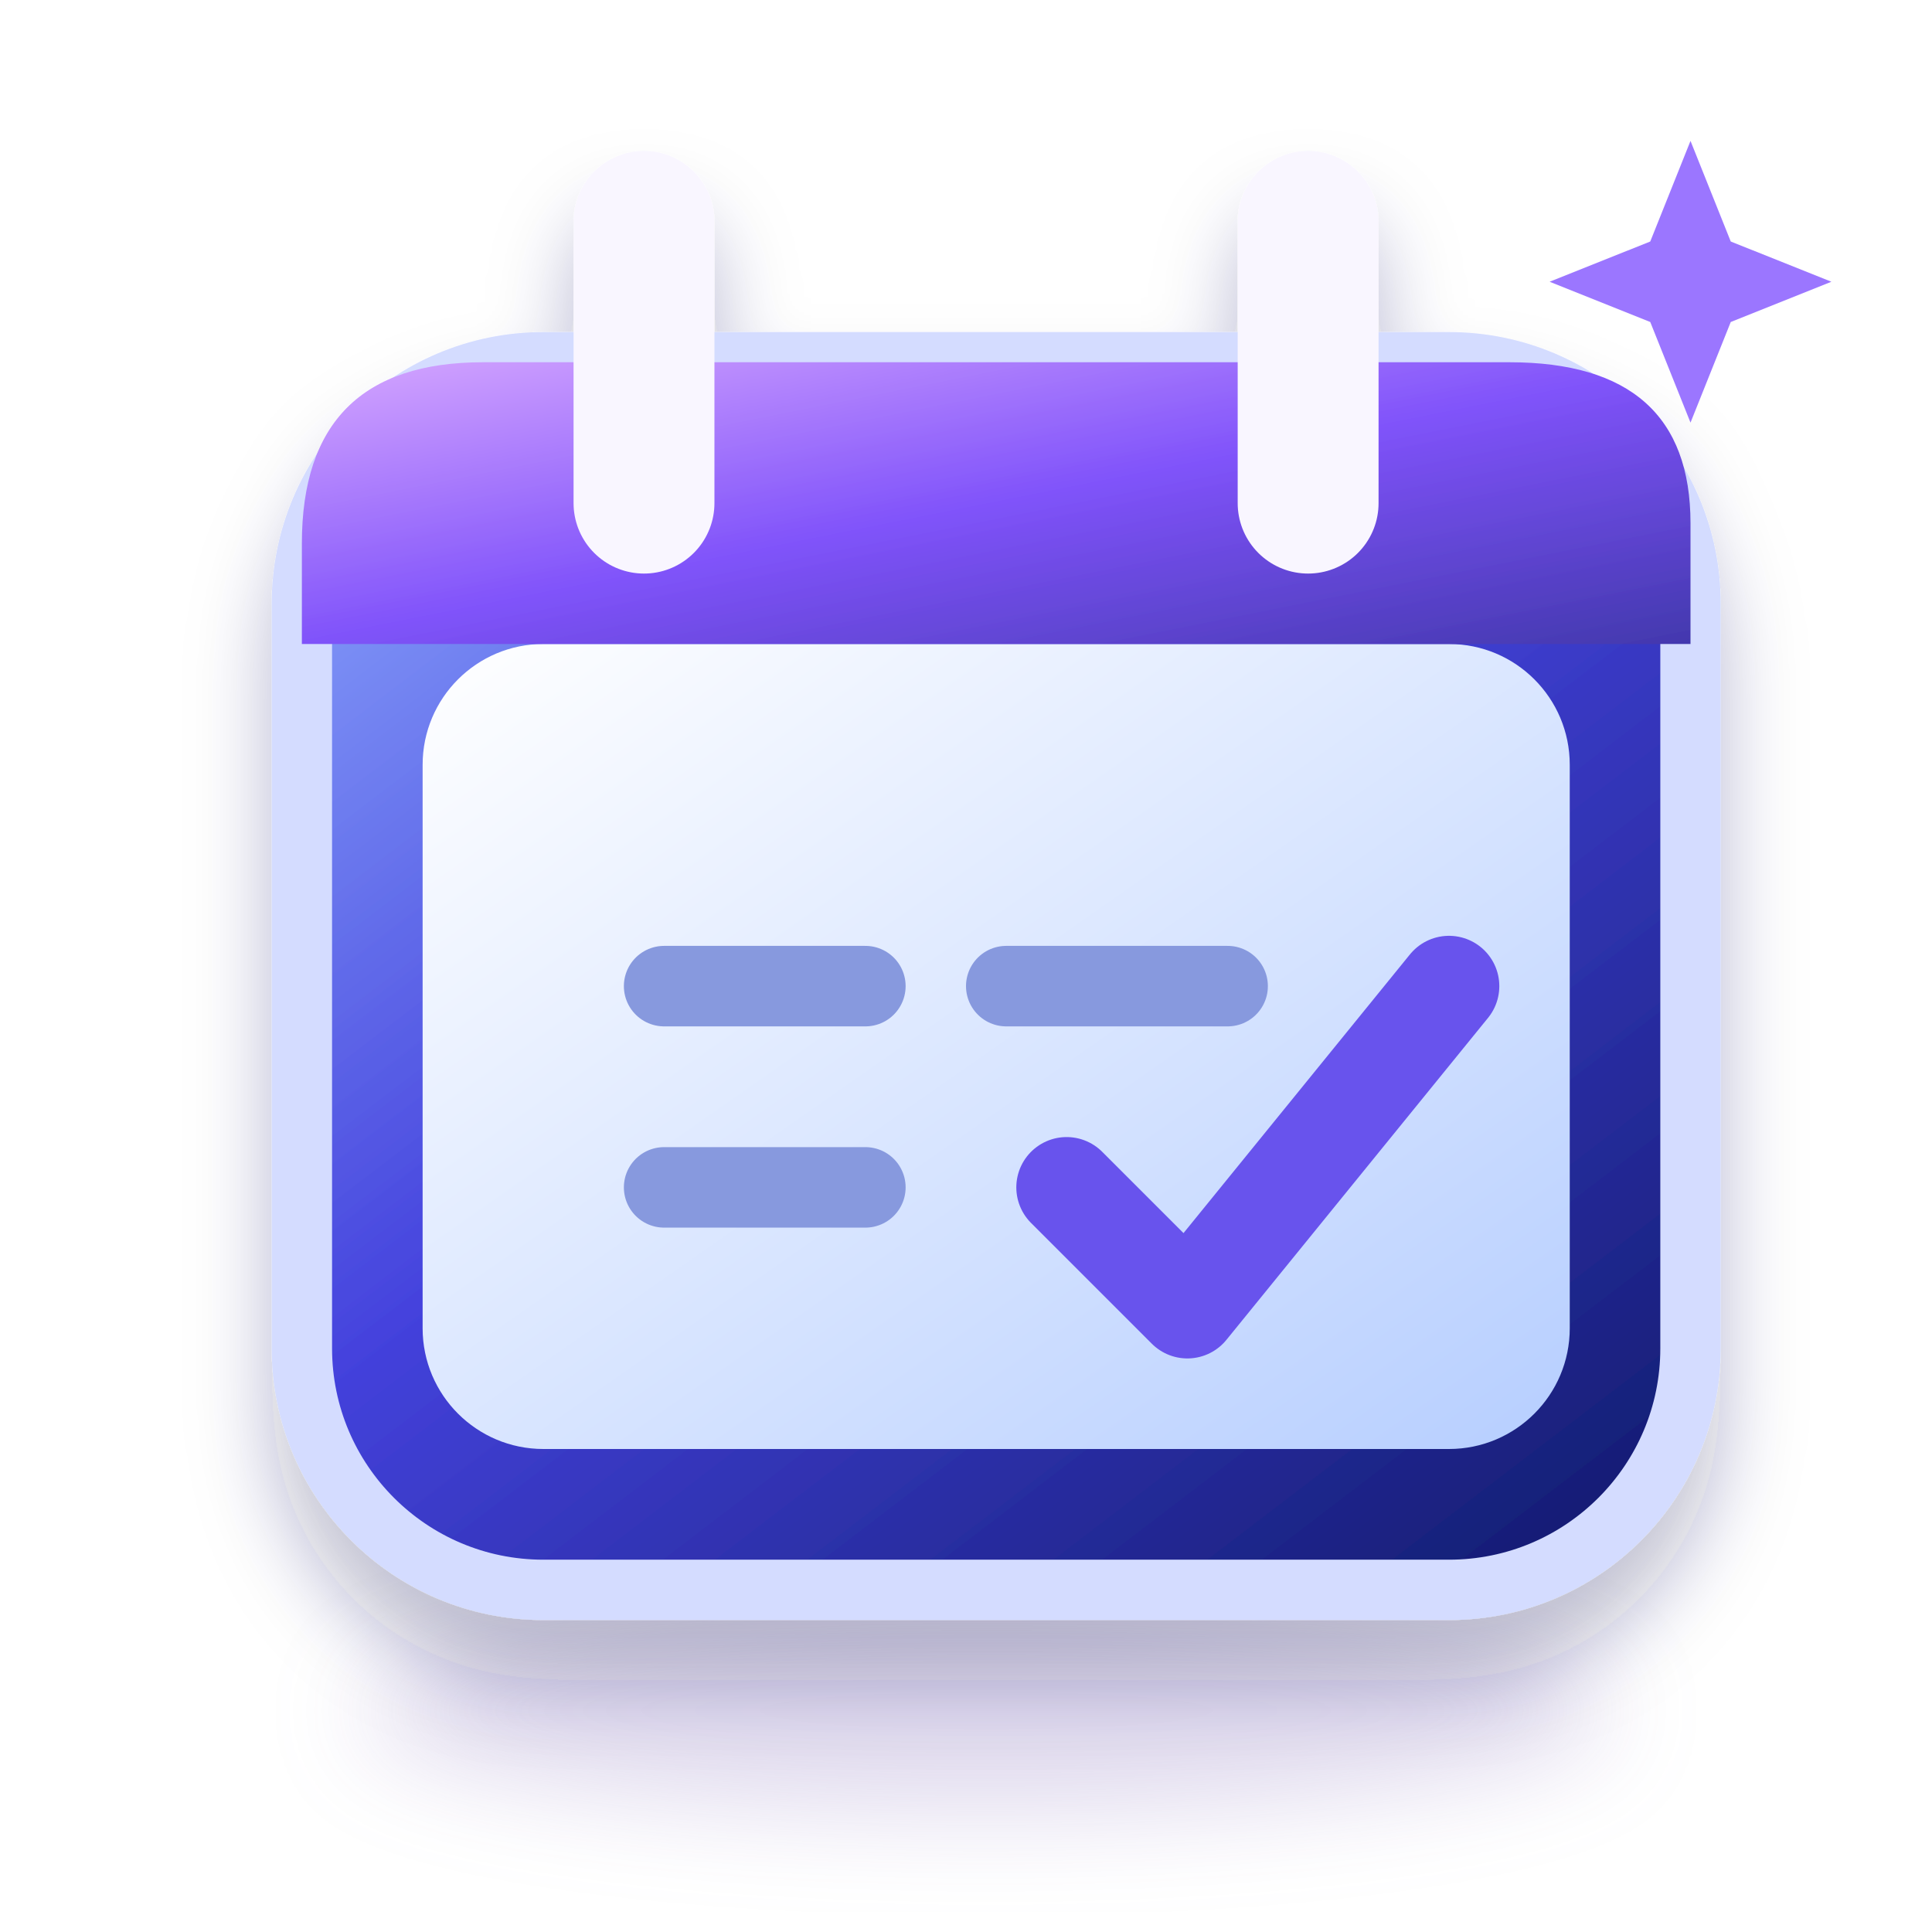
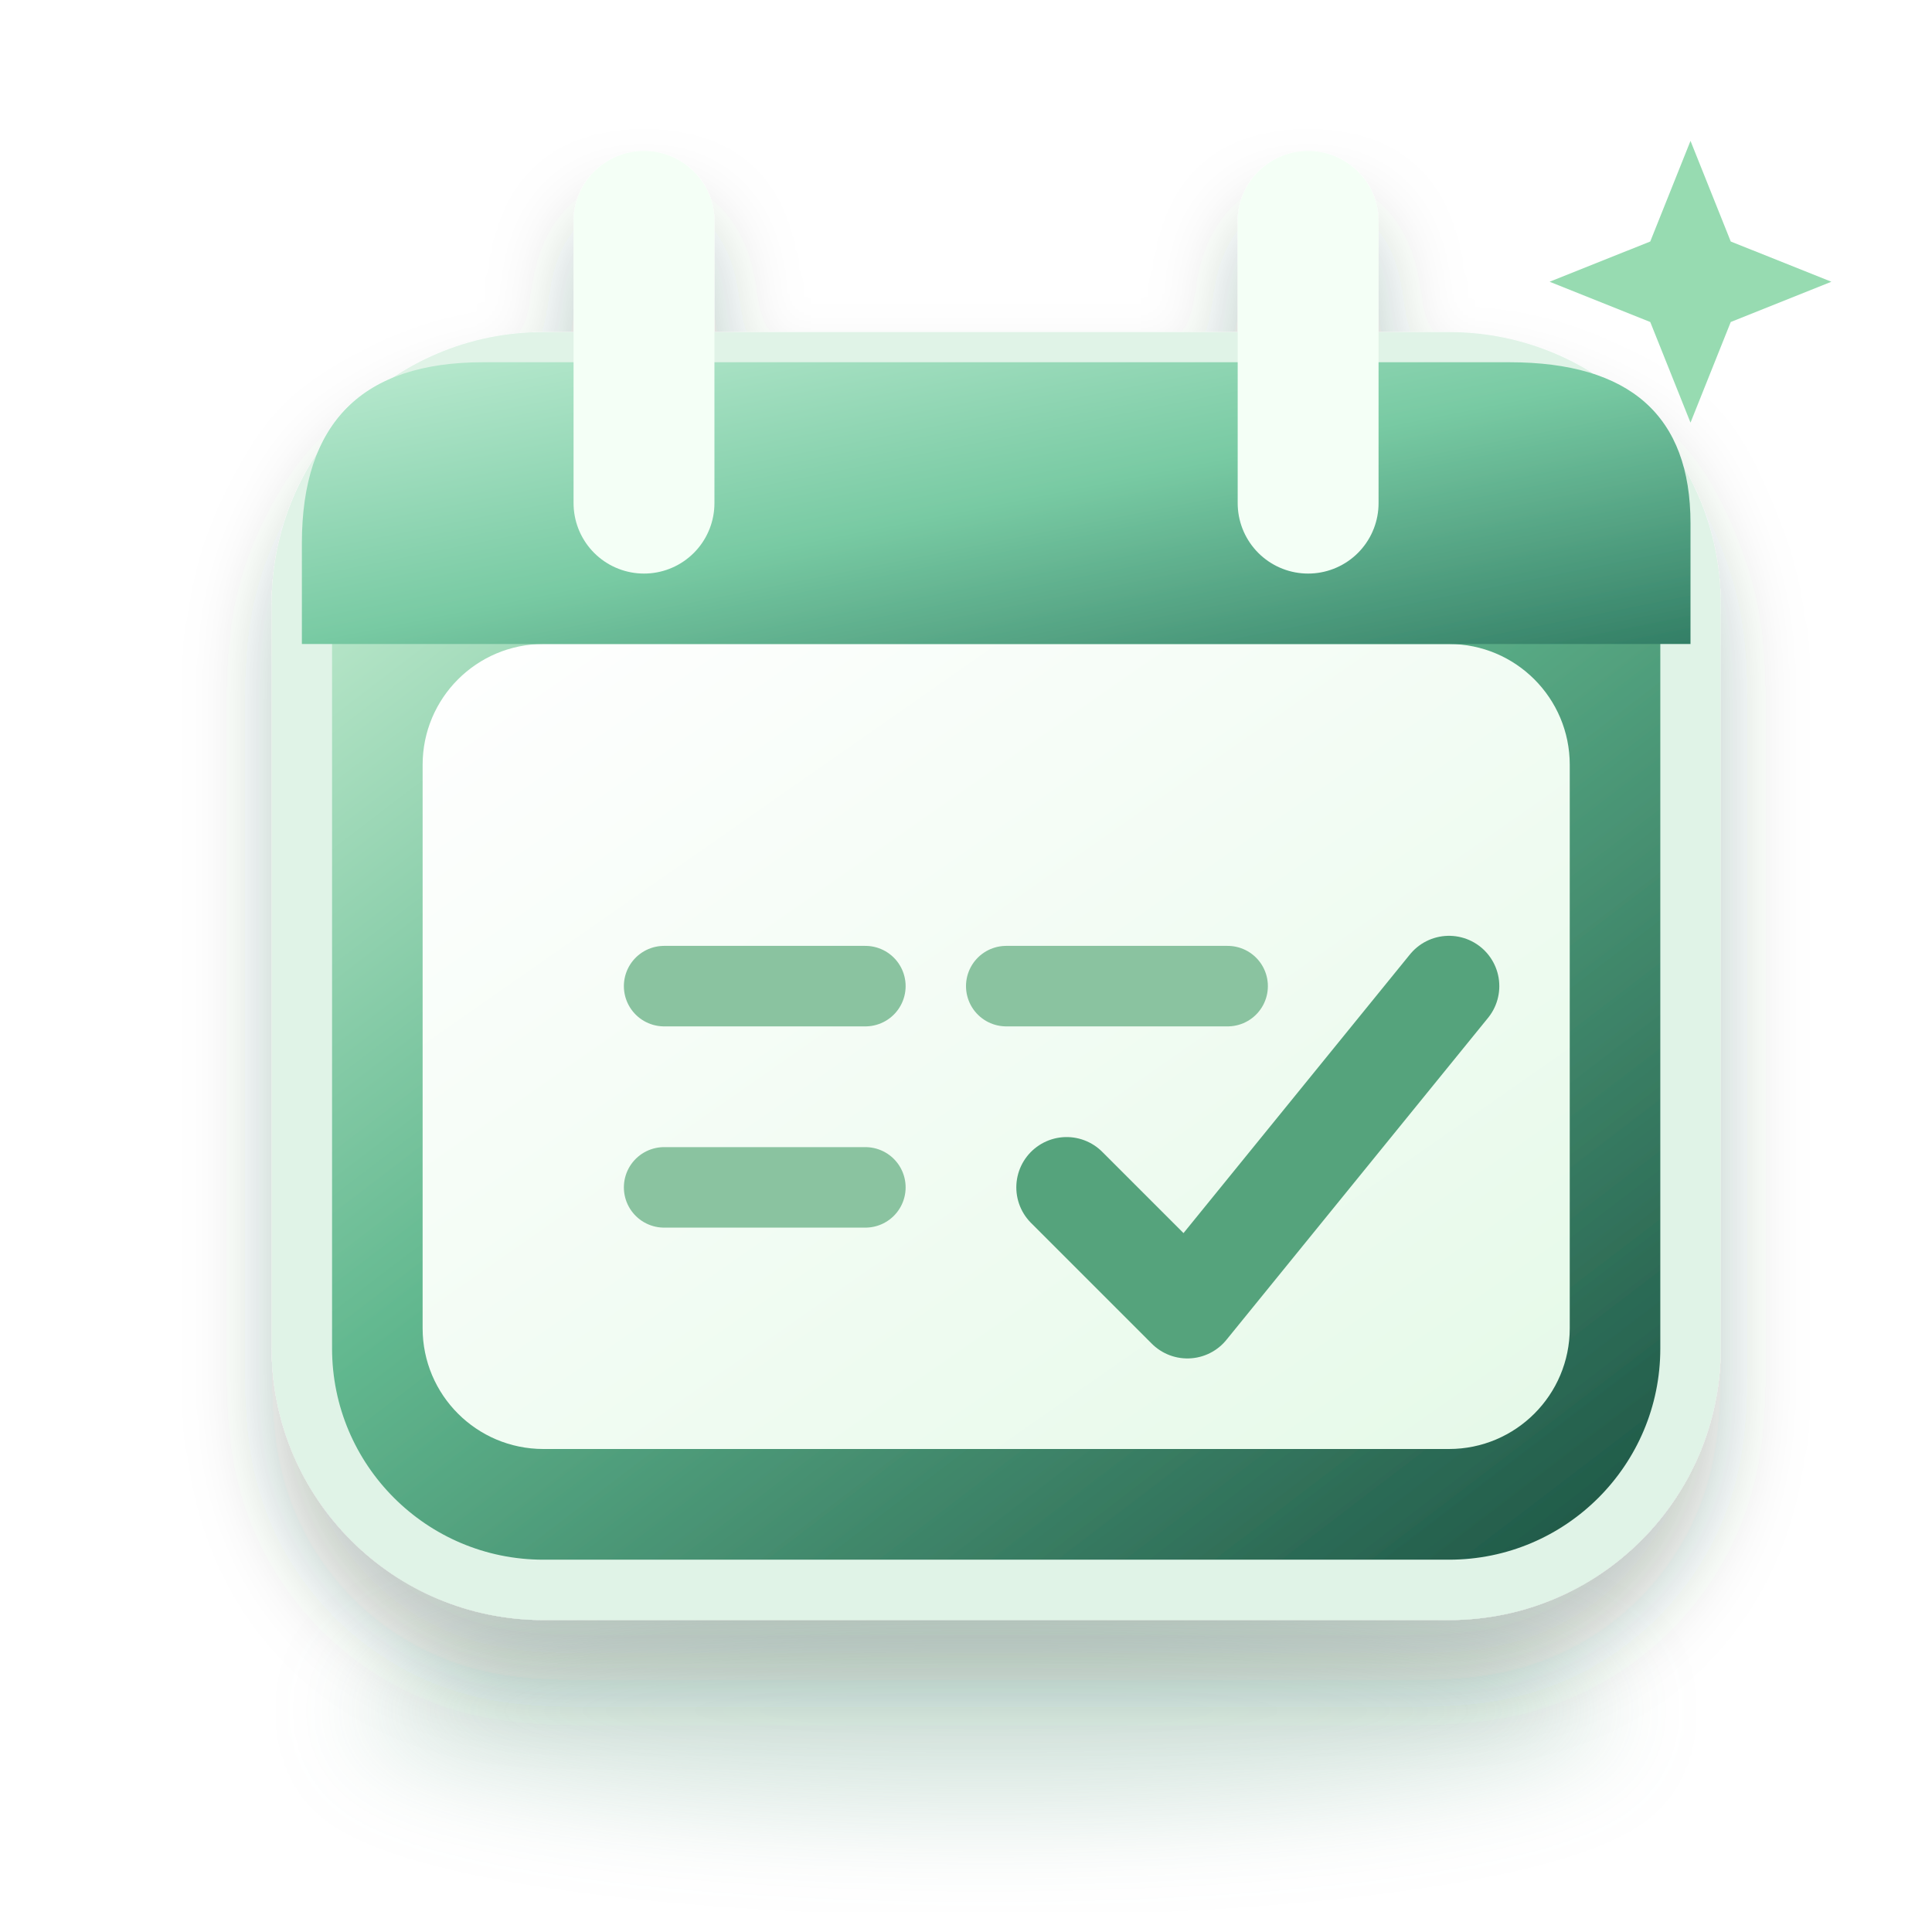
<svg xmlns="http://www.w3.org/2000/svg" viewBox="0 0 96 96">
  <defs>
    <linearGradient id="g" x1="0" y1="0" x2=".87" y2="1">
-       <stop stop-color="#92afff" />
-       <stop offset=".48" stop-color="#4442dd" />
-       <stop offset="1" stop-color="#141d73" />
+       <stop stop-color="#d7f7de" />
+       <stop offset=".48" stop-color="#62b88f" />
+       <stop offset="1" stop-color="#205948" />
    </linearGradient>
    <linearGradient id="light" x1="0" y1="0" x2="1" y2="1">
      <stop stop-color="#fff" />
-       <stop offset="1" stop-color="#b6ceff" />
+       <stop offset="1" stop-color="#e5f9e8" />
    </linearGradient>
    <linearGradient id="purple" x1="0" y1="0" x2="1" y2="1">
-       <stop stop-color="#d6a7ff" />
-       <stop offset=".5" stop-color="#8053fa" />
-       <stop offset="1" stop-color="#4238ad" />
+       <stop stop-color="#bcebd1" />
+       <stop offset=".5" stop-color="#78caa3" />
+       <stop offset="1" stop-color="#327e65" />
    </linearGradient>
    <filter id="s" x="-.5" y="-.5" width="2" height="2">
      <feGaussianBlur stdDeviation="2.5" />
    </filter>
    <filter id="shadow" x="-.5" y="-.5" width="2" height="2">
-       <feDropShadow dx="0" dy="3" stdDeviation="2" flood-color="#191b61" flood-opacity=".28" />
+       <feDropShadow dx="0" dy="3" stdDeviation="2" flood-color="#124332" flood-opacity=".28" />
    </filter>
  </defs>
-   <ellipse cx="49" cy="85" rx="31" ry="5" fill="#7157b1" opacity=".22" filter="url(#s)" />
+   <ellipse cx="49" cy="85" rx="31" ry="5" fill="#4d9274" opacity=".22" filter="url(#s)" />
  <g filter="url(#shadow)">
-     <rect x="15" y="18" width="69" height="61" rx="12" fill="url(#g)" stroke="#d4dcff" stroke-width="3" />
+     <rect x="15" y="18" width="69" height="61" rx="12" fill="url(#g)" stroke="#e0f3e7" stroke-width="3" />
    <rect x="21" y="32" width="57" height="40" rx="6" fill="url(#light)" />
    <path d="M15 32h69v-6q0-8-9-8H24q-9 0-9 9Z" fill="url(#purple)" />
-     <path d="M32 11v14m33-14v14" stroke="#f9f6ff" stroke-width="7" stroke-linecap="round" />
-     <path d="M33 49h10m7 0h11M33 59h10" stroke="#8799de" stroke-width="4" stroke-linecap="round" />
-     <path d="m53 59 6 6 13-16" stroke="#6753ed" stroke-width="5" fill="none" stroke-linecap="round" stroke-linejoin="round" />
+     <path d="M32 11v14m33-14v14" stroke="#f4fff6" stroke-width="7" stroke-linecap="round" />
+     <path d="M33 49h10m7 0h11M33 59h10" stroke="#8ac3a0" stroke-width="4" stroke-linecap="round" />
+     <path d="m53 59 6 6 13-16" stroke="#55a37c" stroke-width="5" fill="none" stroke-linecap="round" stroke-linejoin="round" />
  </g>
-   <path d="m84 7 2 5 5 2-5 2-2 5-2-5-5-2 5-2Z" fill="#9b76ff" />
+   <path d="m84 7 2 5 5 2-5 2-2 5-2-5-5-2 5-2Z" fill="#97dbb1" />
</svg>
